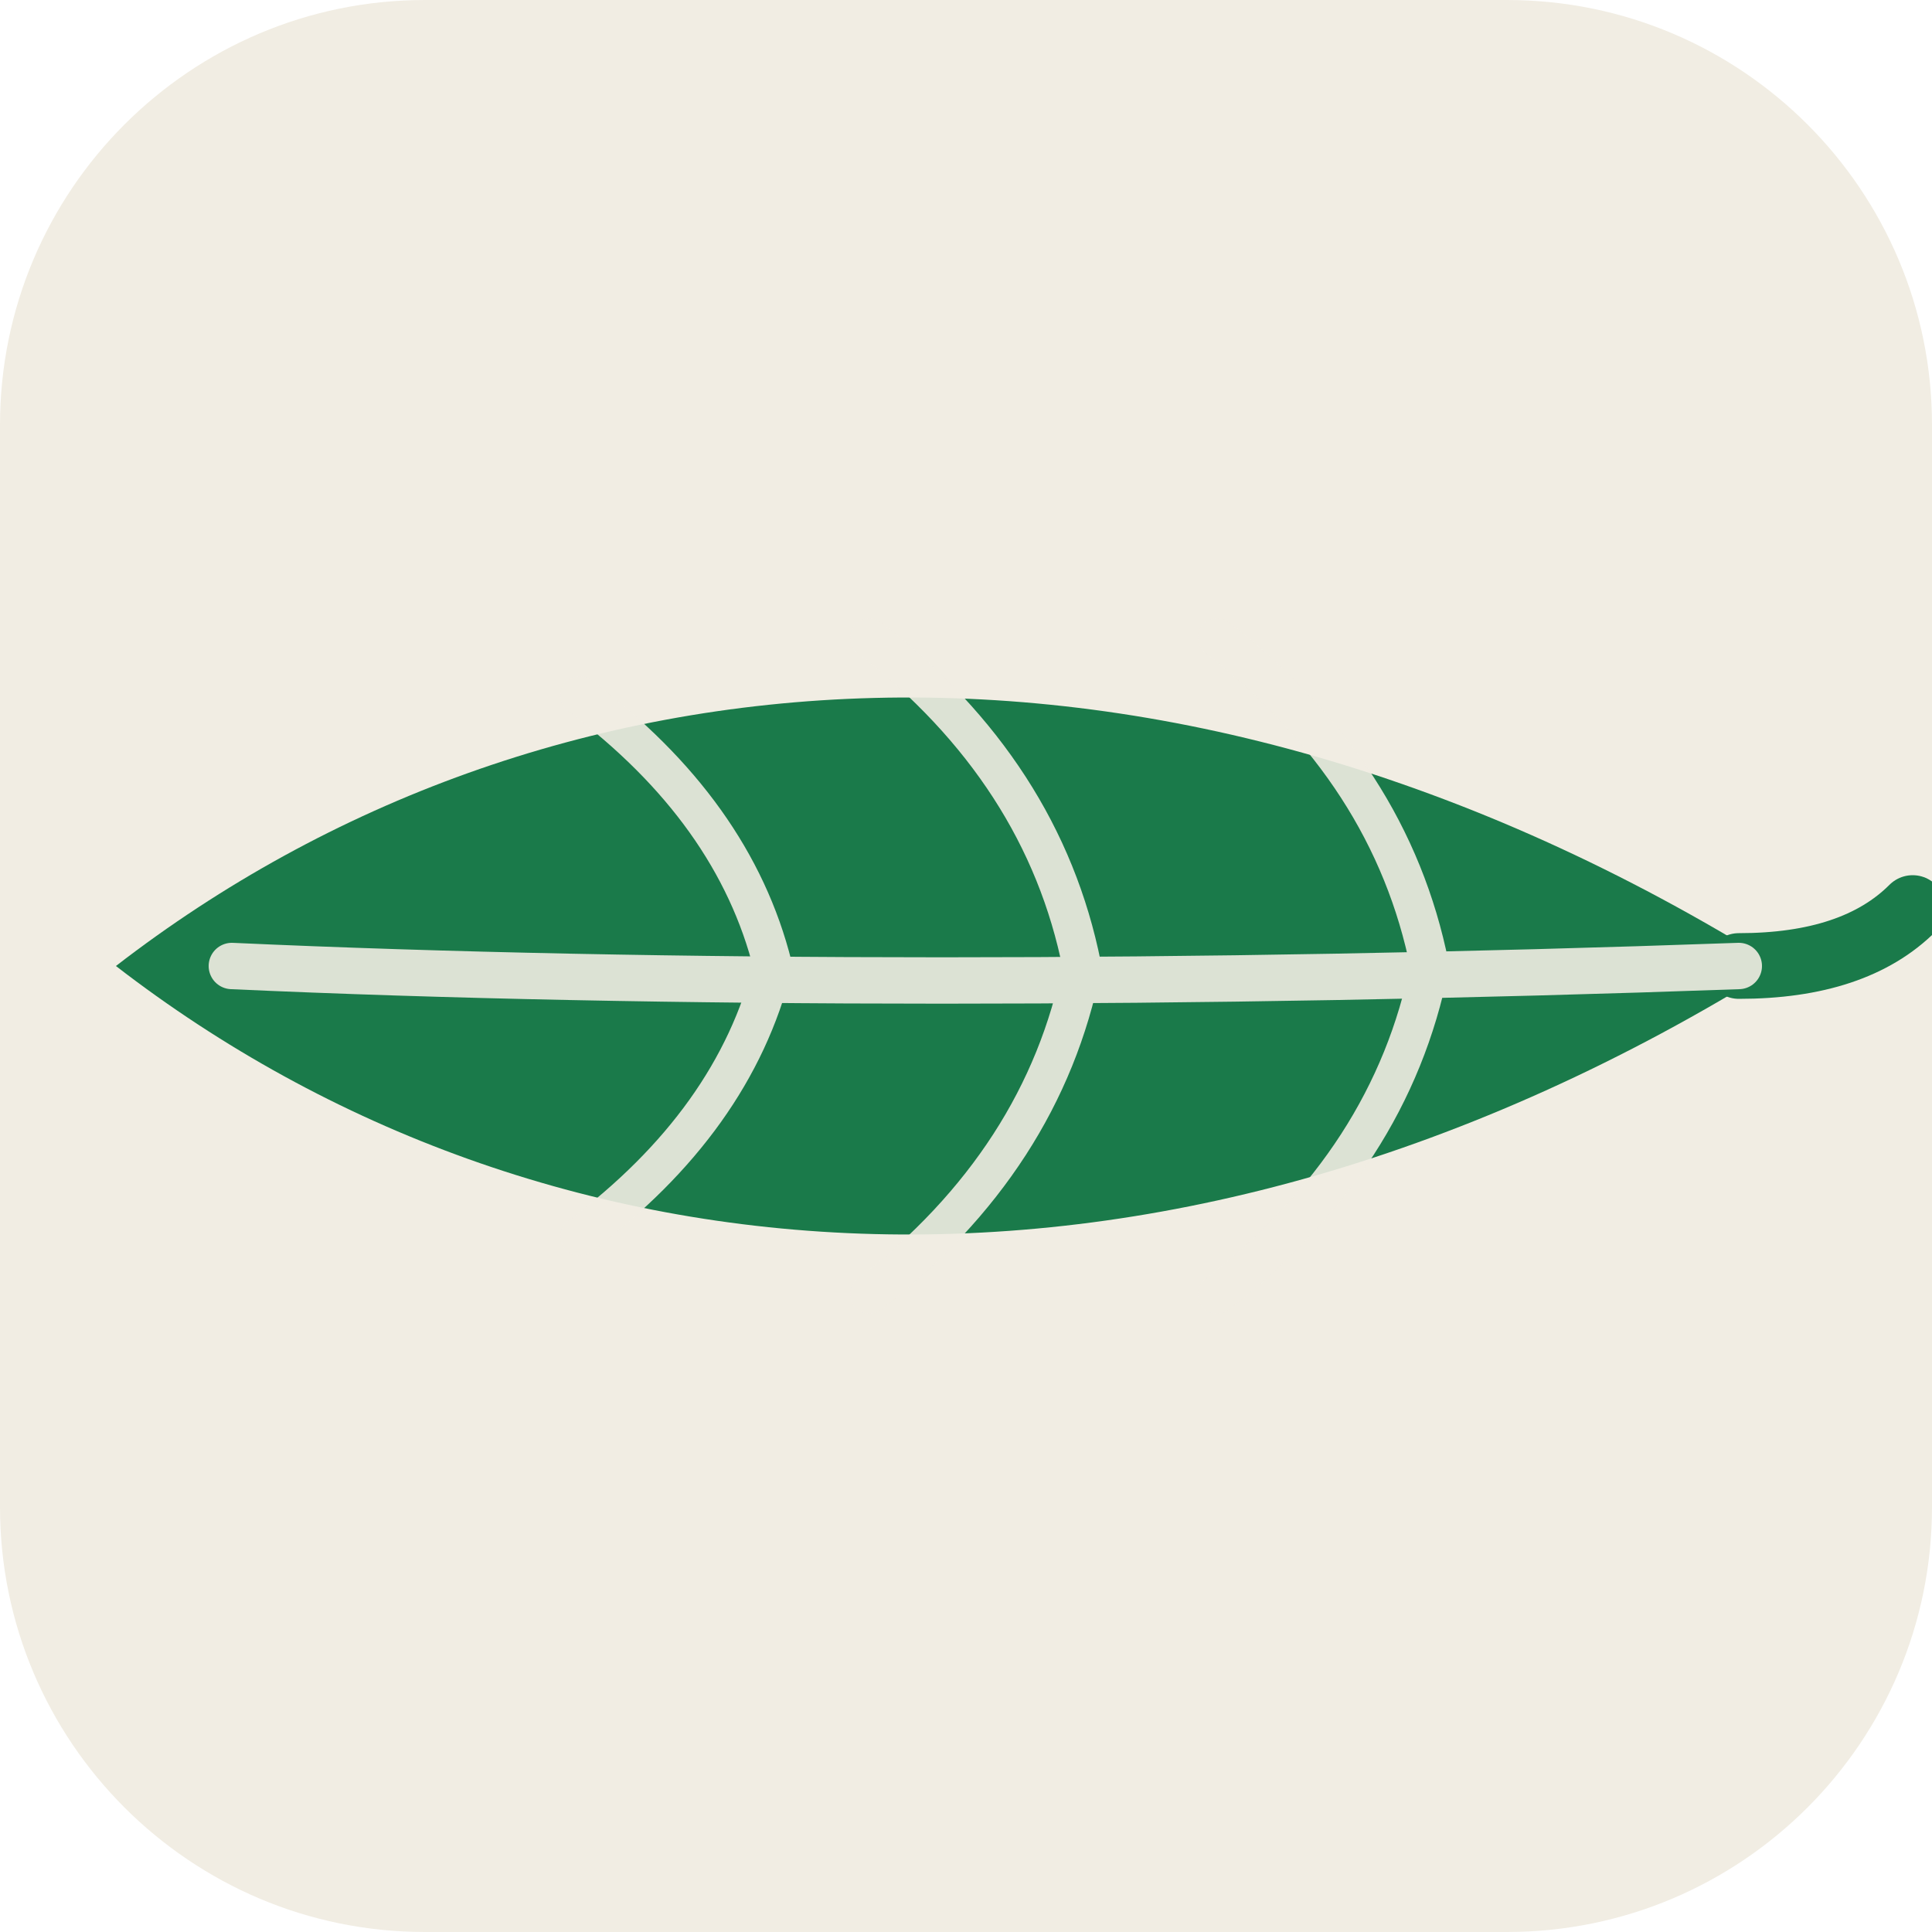
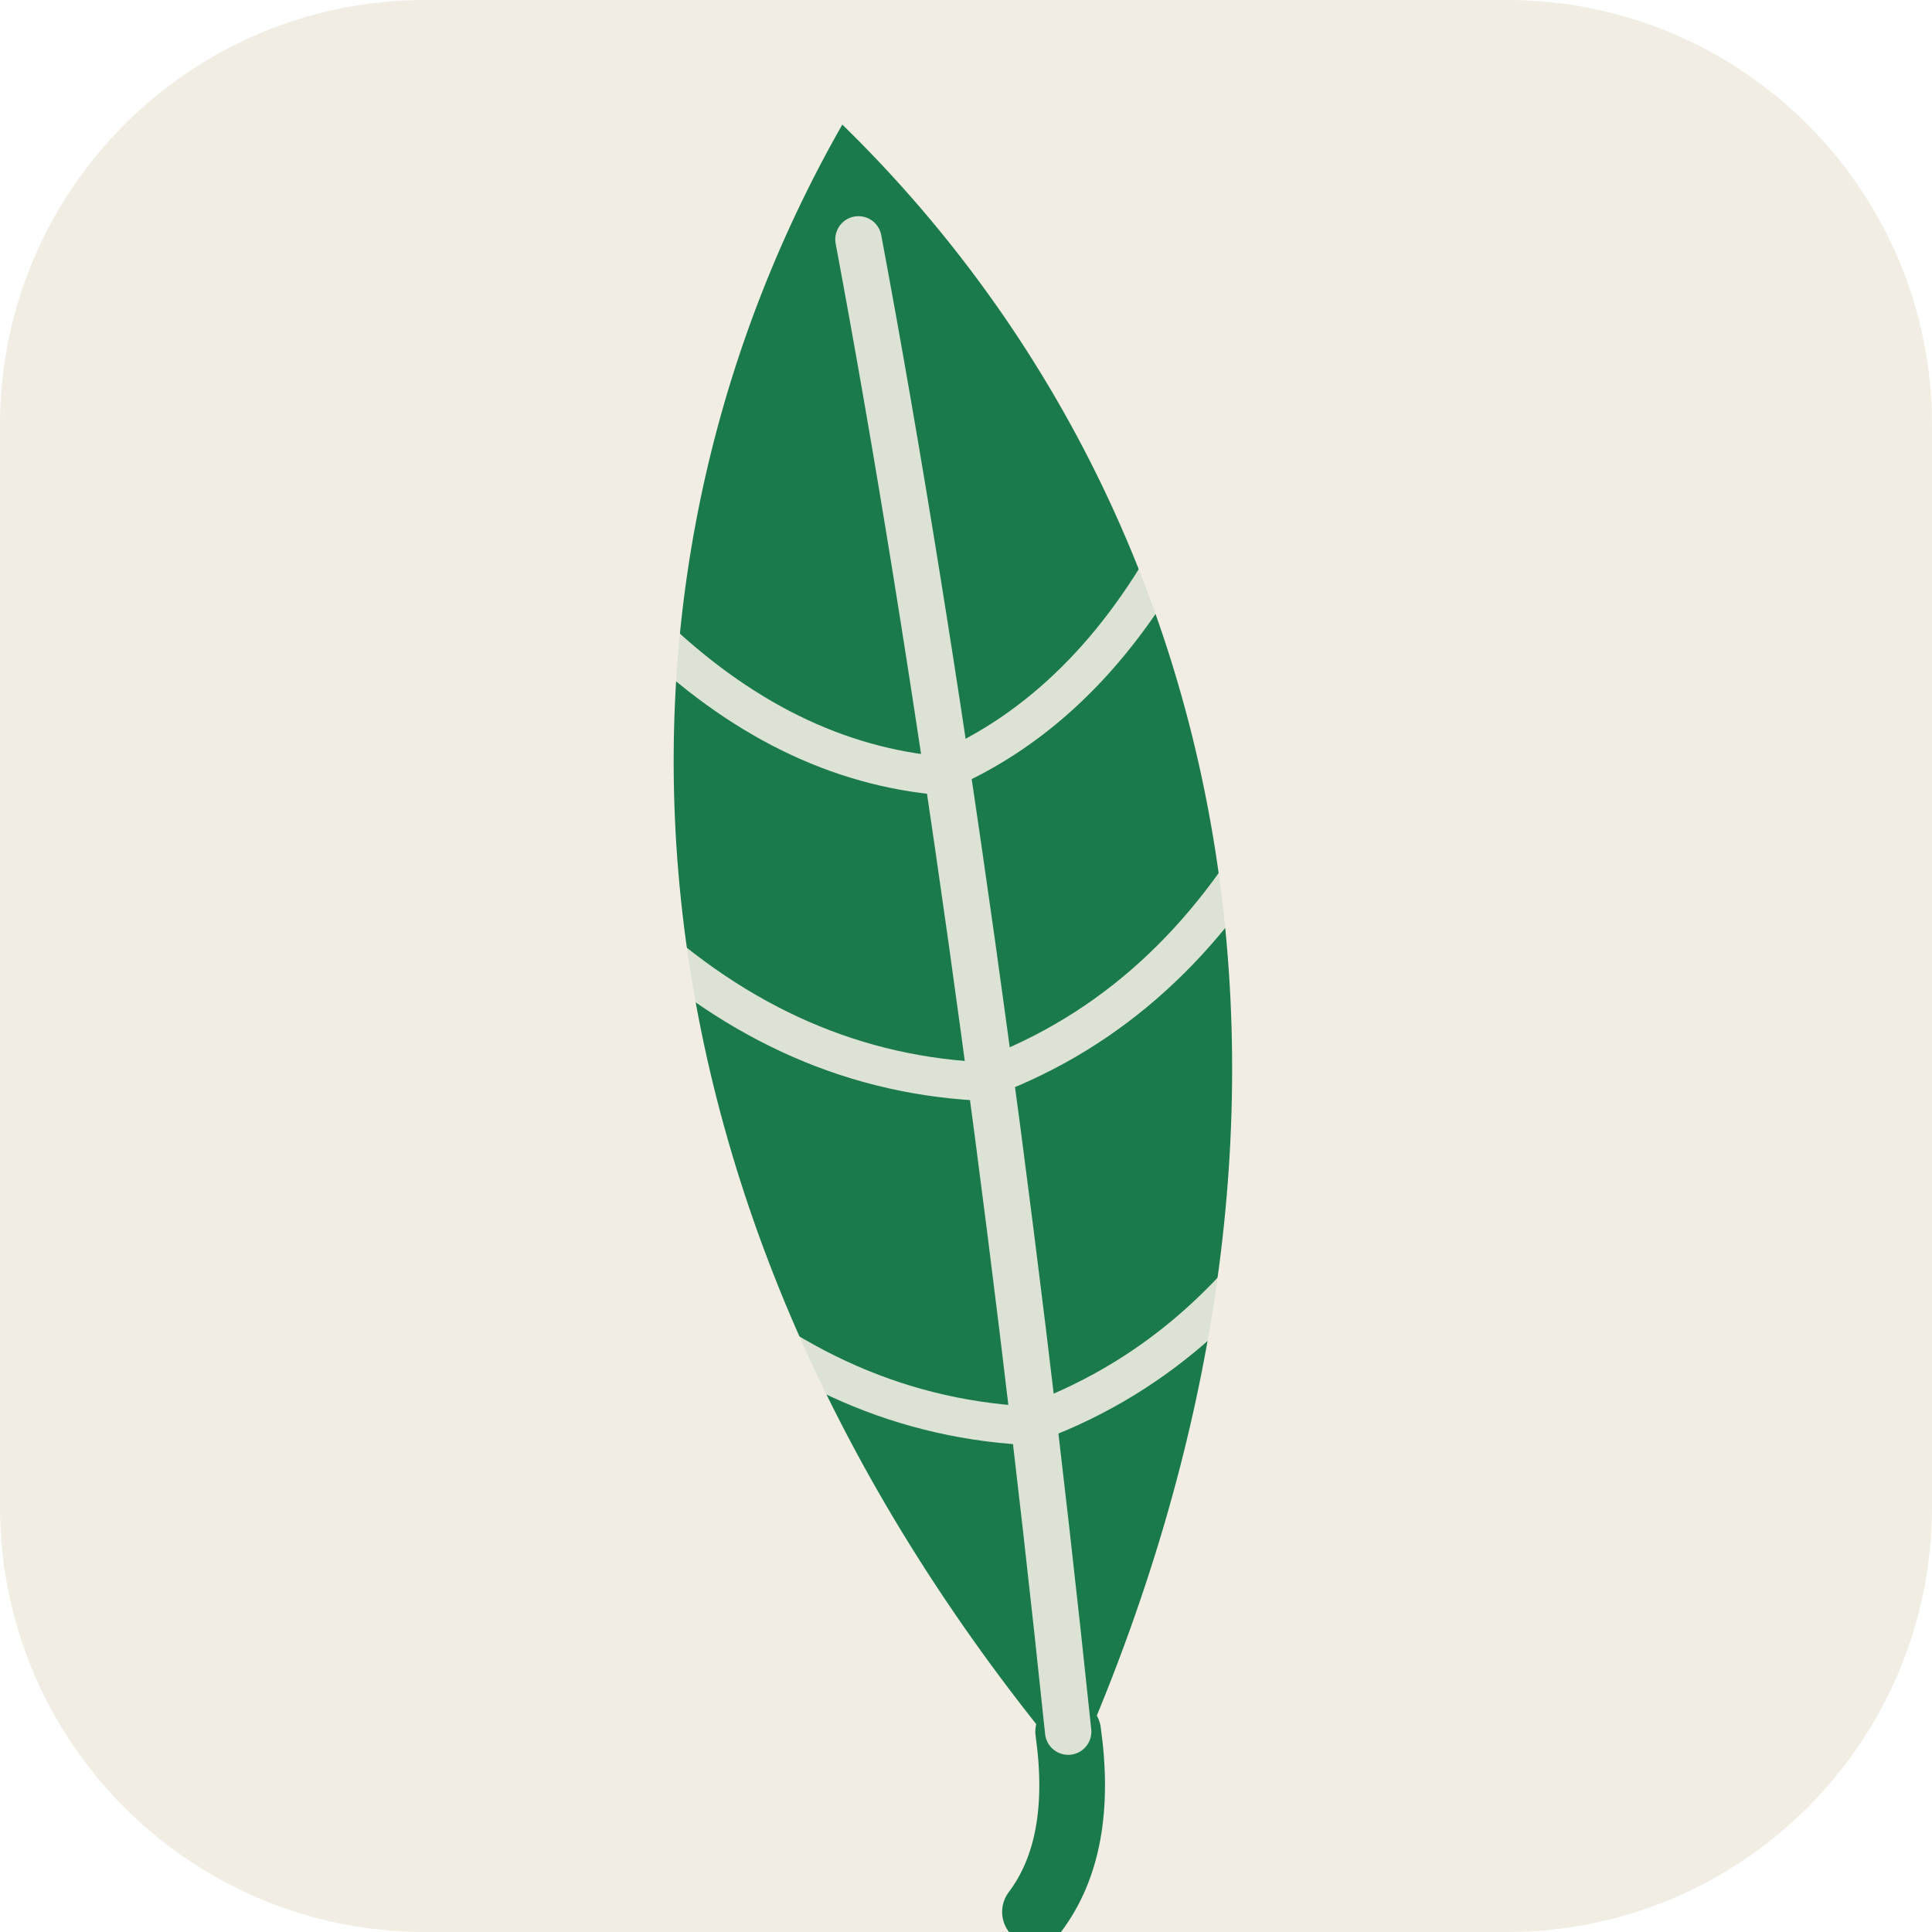
<svg xmlns="http://www.w3.org/2000/svg" viewBox="0 0 100 100">
  <rect width="100" height="100" rx="22" fill="#f1ede3" />
-   <g transform="translate(0 100) scale(1 -1) rotate(-90 50 50)">
+   <g transform="rotate(-8 50 52)">
    <path d="M50 90 C 50 94, 49 97, 47 99" fill="none" stroke="#1a7a4a" stroke-width="3.4" stroke-linecap="round" />
    <path d="M50 6 C 33 28, 30 60, 50 92 C 70 60, 67 28, 50 6 Z" fill="#1a7a4a" />
    <g fill="none" stroke="#f1ede3" stroke-linecap="round" stroke-linejoin="round" opacity="0.9">
      <path d="M50 90 C 51 62, 51 34, 50 12" stroke-width="2.4" />
      <g stroke-width="2">
        <path d="M50 74 Q 40 72, 33 63" />
        <path d="M50 74 Q 60 72, 67 63" />
        <path d="M50 56 Q 40 54, 33 45" />
        <path d="M50 56 Q 60 54, 67 45" />
        <path d="M50 40 Q 42 38, 36 30" />
        <path d="M50 40 Q 58 38, 64 30" />
      </g>
    </g>
  </g>
</svg>
